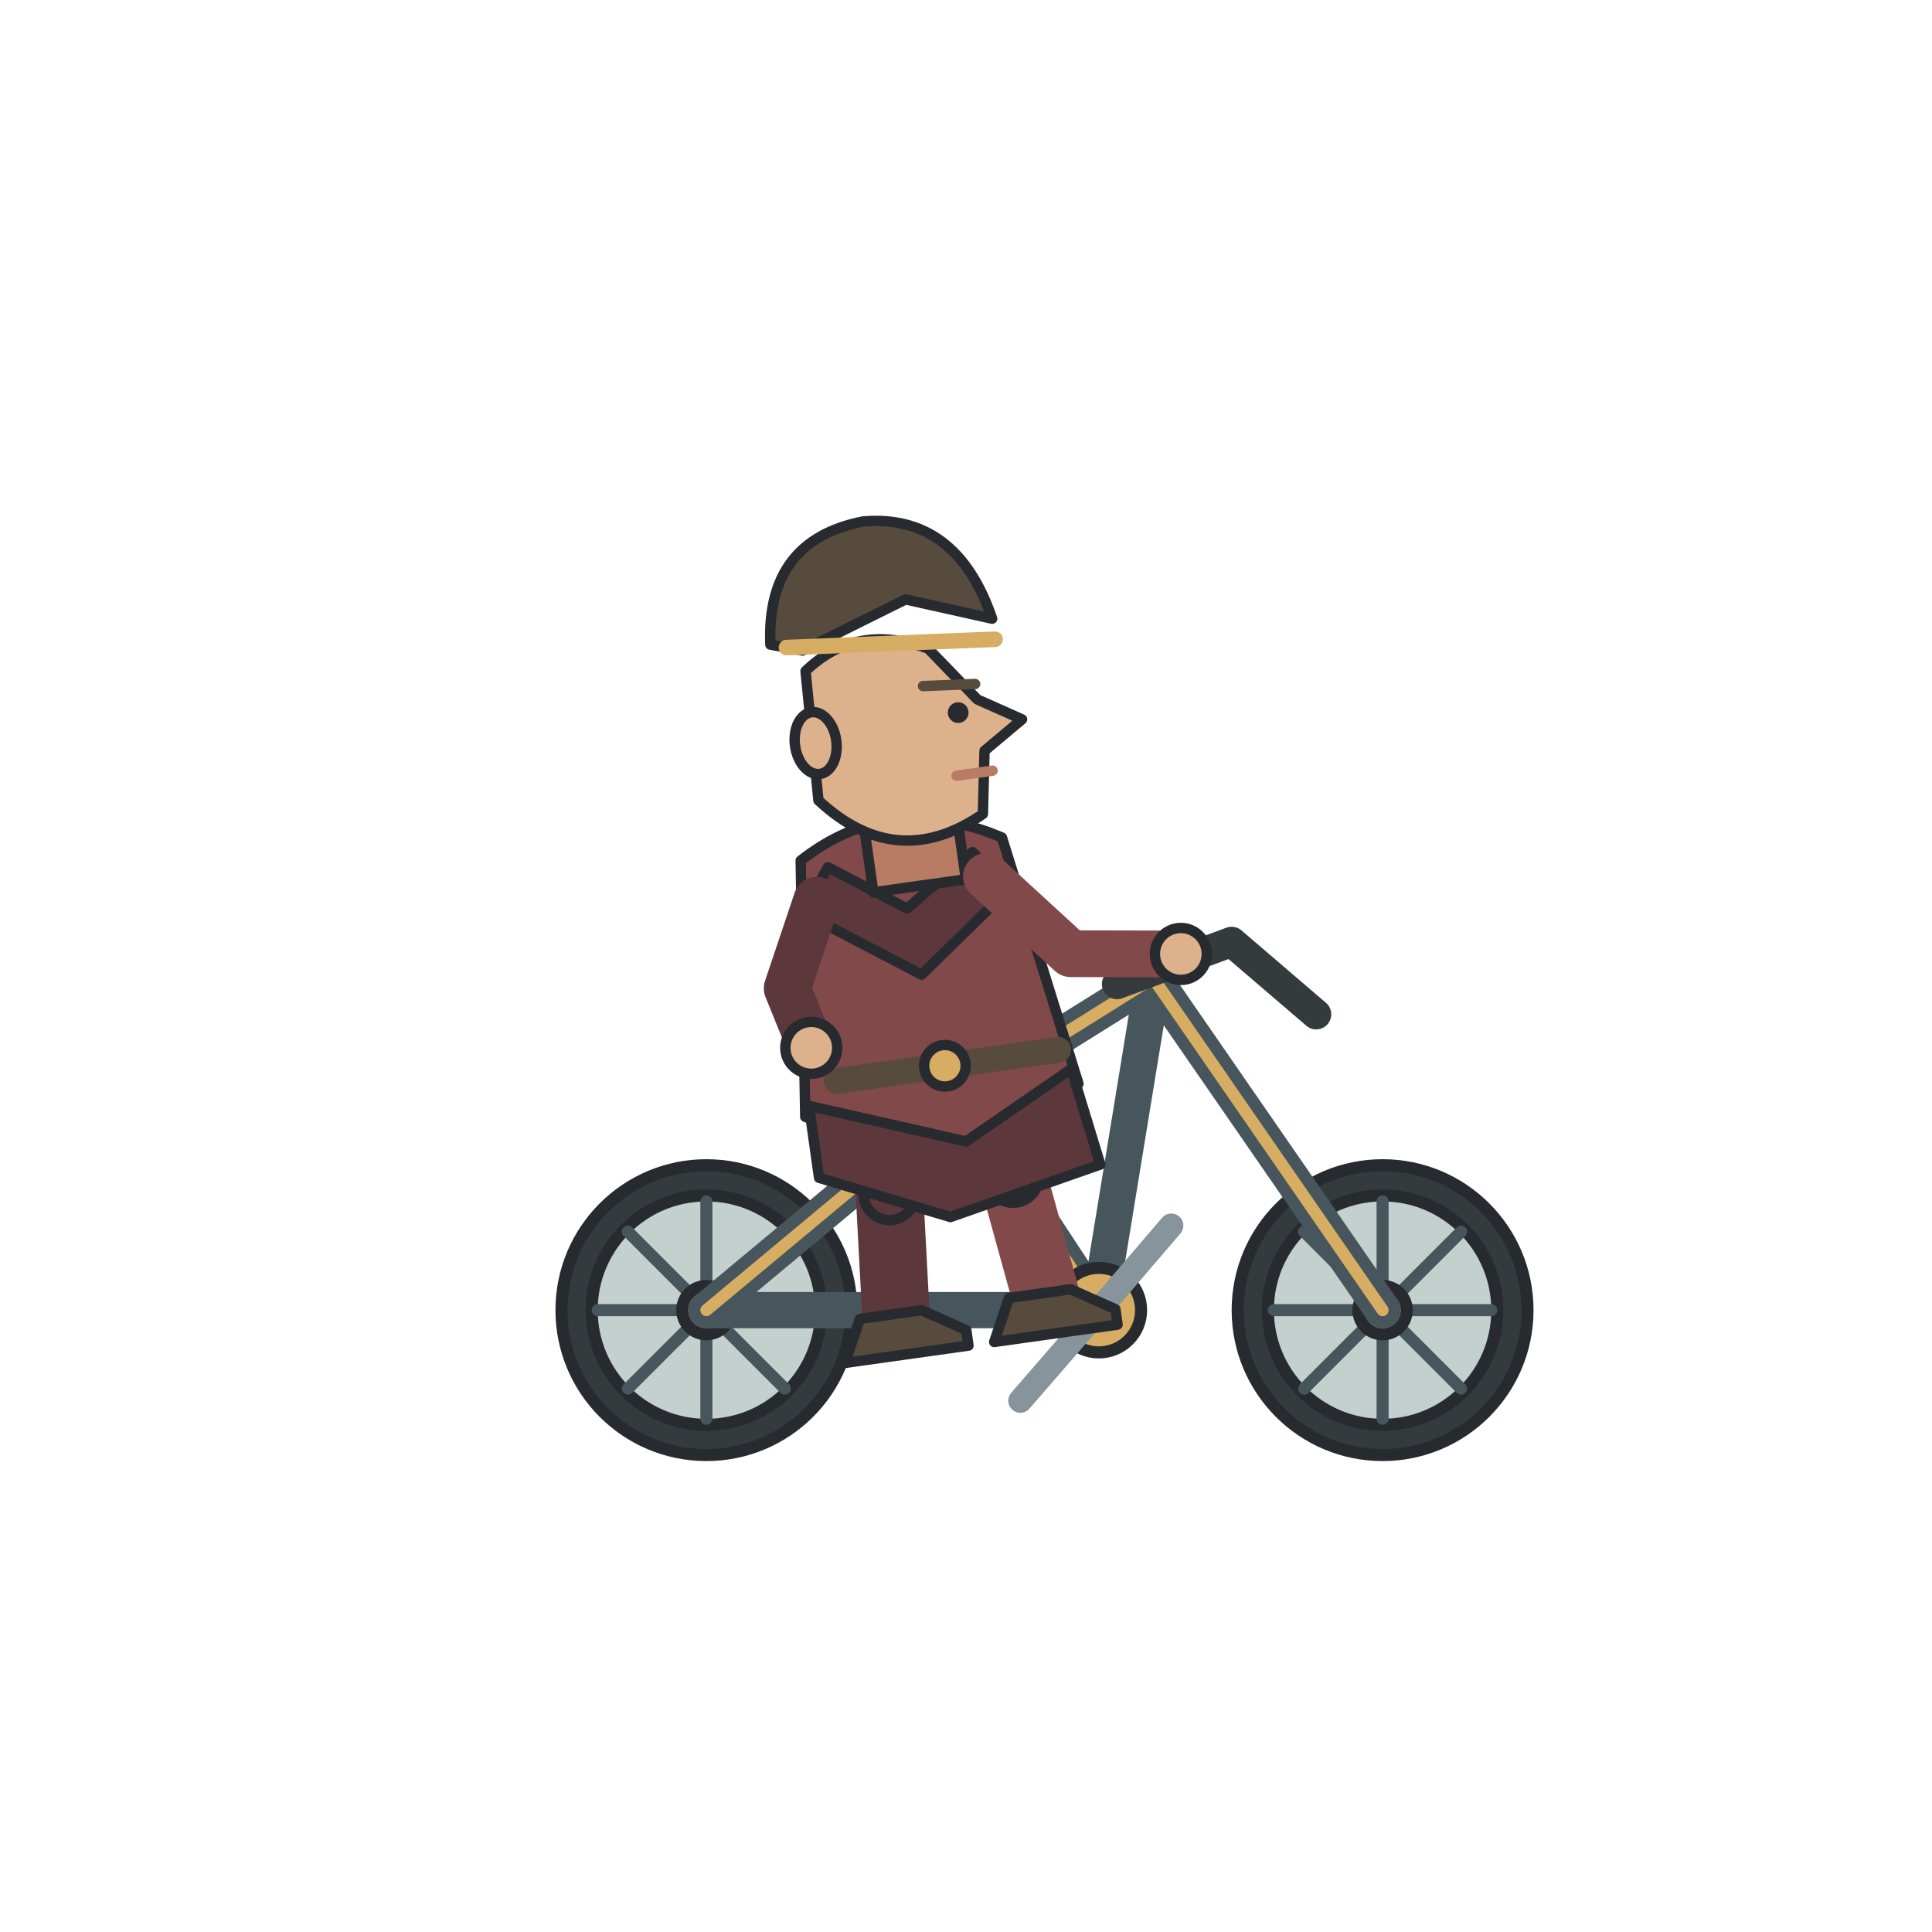
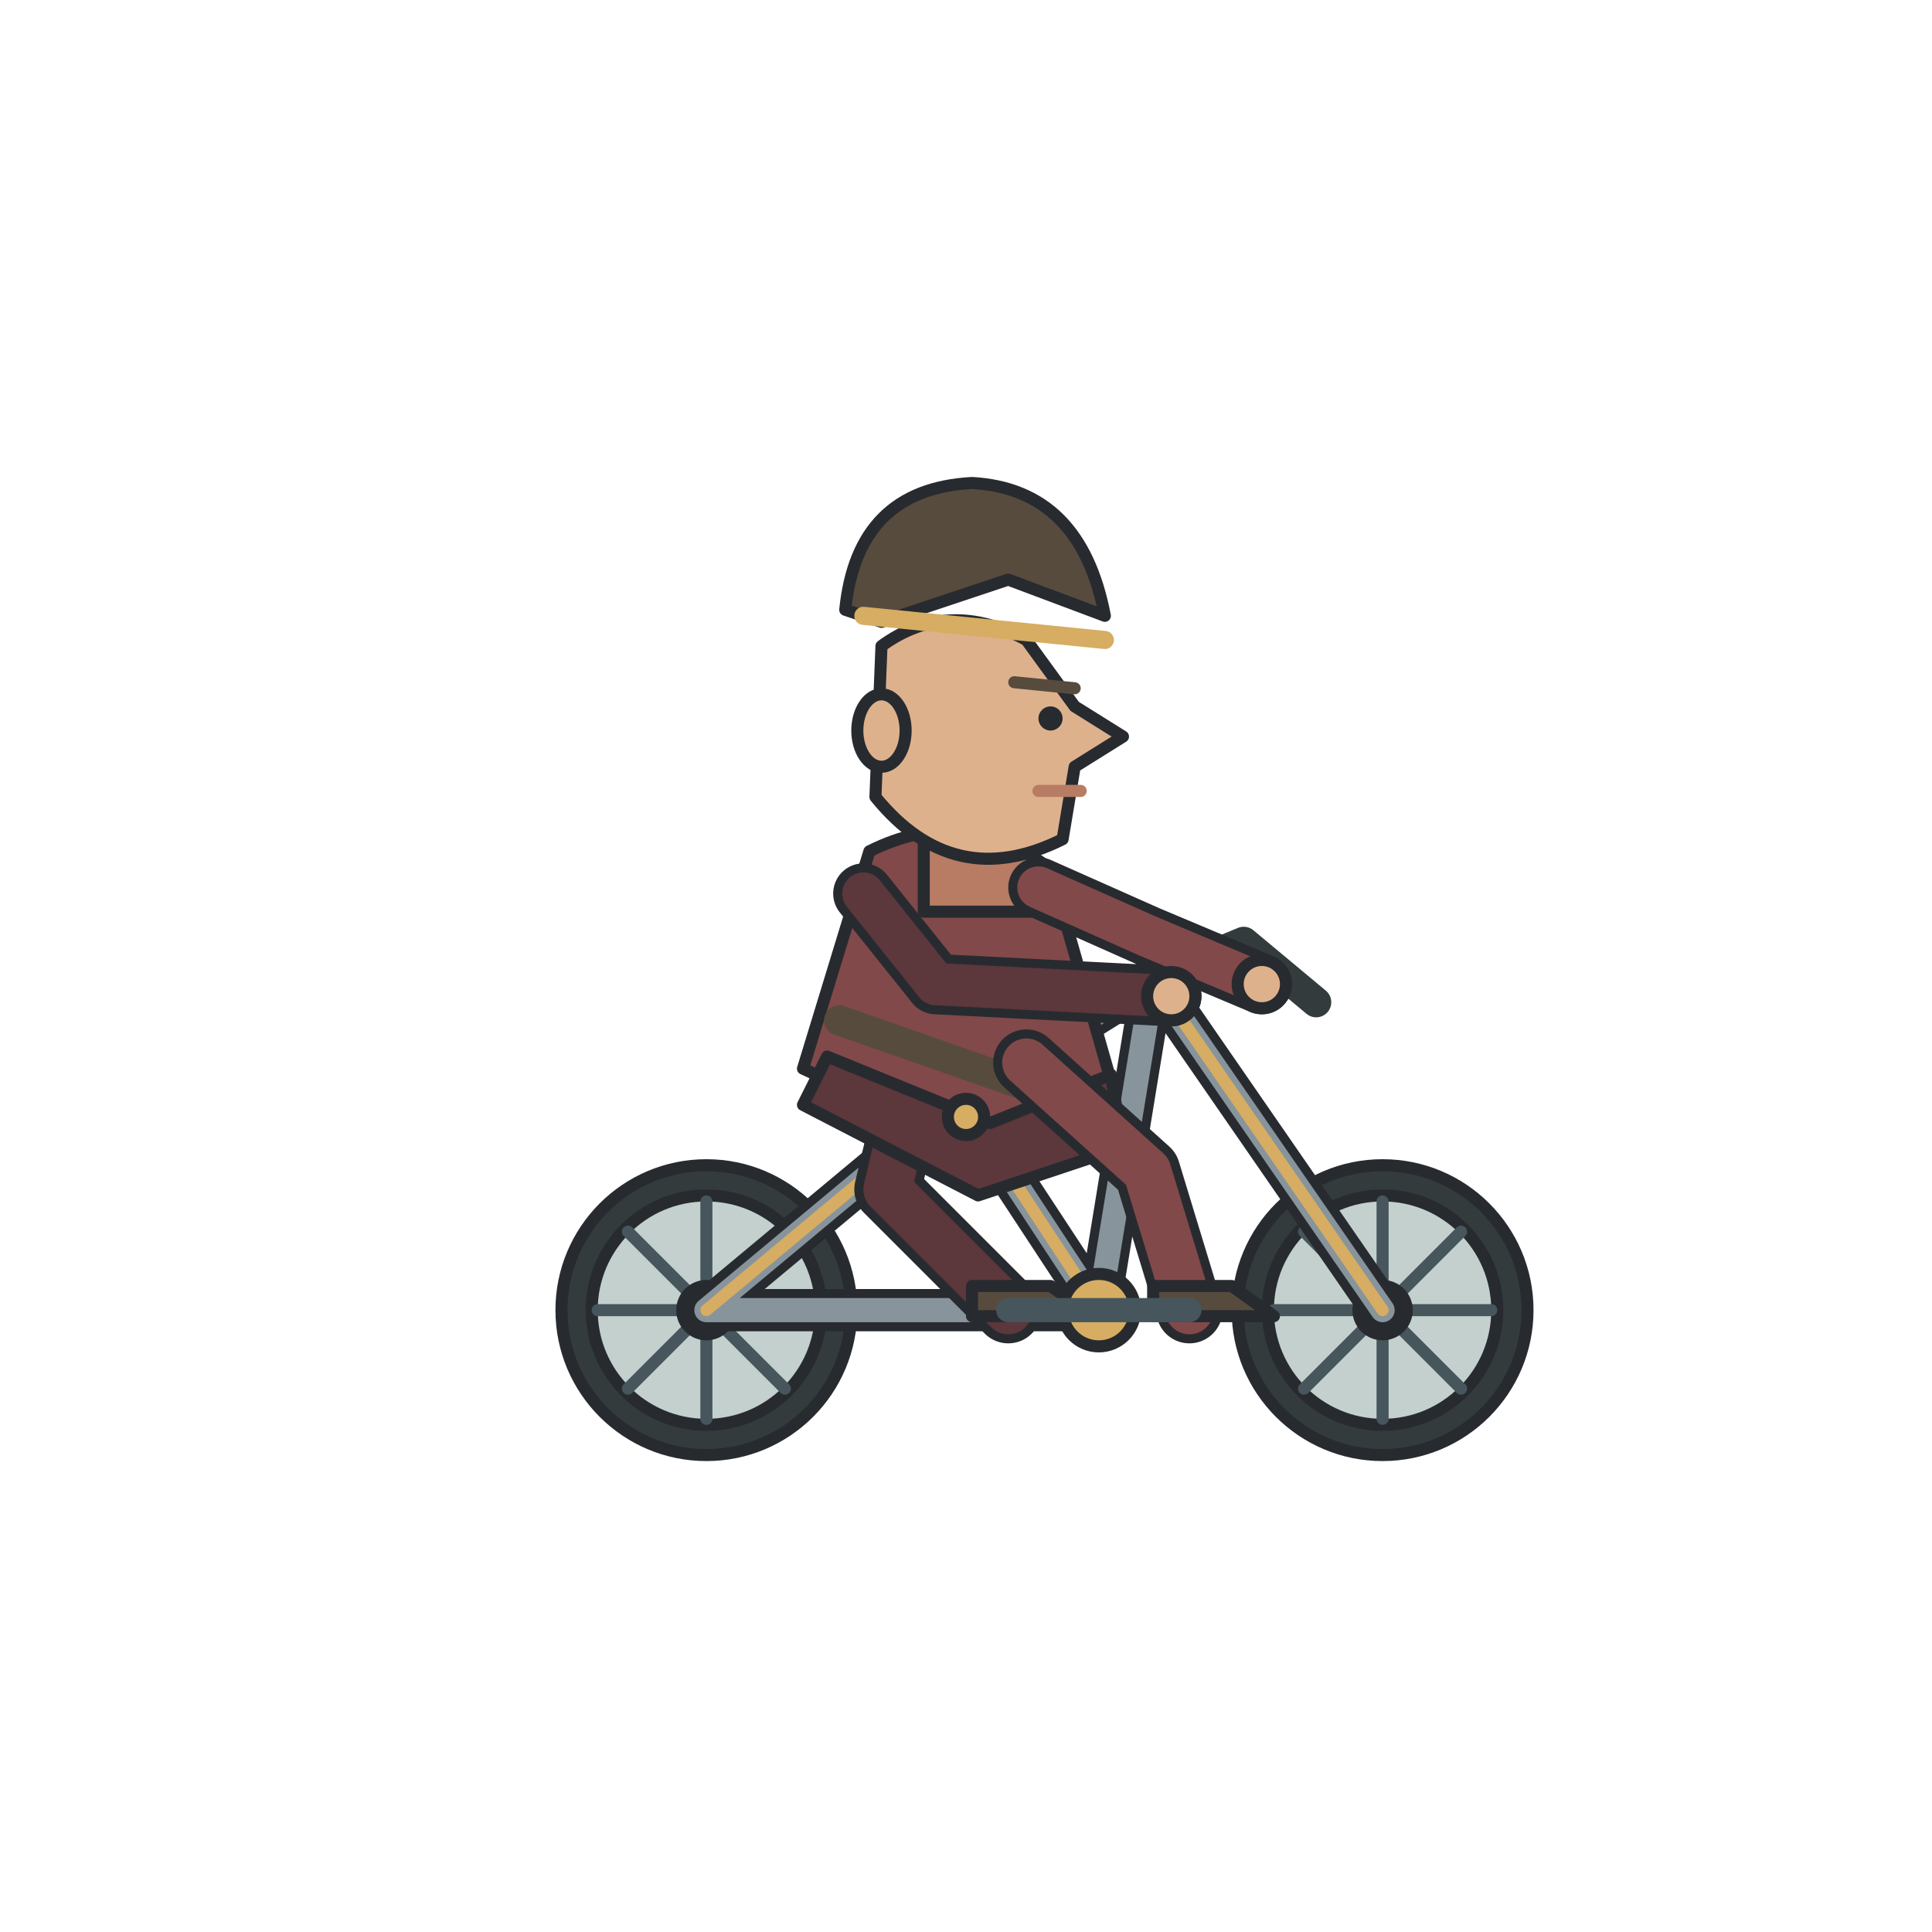
<svg xmlns="http://www.w3.org/2000/svg" width="192" height="192" viewBox="-64 0 320 192">
  <circle cx="53" cy="153" r="24" fill="#343b3d" stroke="#272b30" stroke-width="2" />
  <circle cx="53" cy="153" r="19" fill="#c4d0cd" stroke="#272b30" stroke-width="2" />
  <g transform="rotate(0 53 153)">
    <path d="M35 153h36M53 135v36M40 140l26 26M40 166l26-26" fill="none" stroke="#46565c" stroke-width="2" stroke-linejoin="round" stroke-linecap="round" />
  </g>
  <circle cx="53" cy="153" r="4" fill="#d6ad62" stroke="#272b30" stroke-width="2" />
  <circle cx="165" cy="153" r="24" fill="#343b3d" stroke="#272b30" stroke-width="2" />
  <circle cx="165" cy="153" r="19" fill="#c4d0cd" stroke="#272b30" stroke-width="2" />
  <g transform="rotate(0 165 153)">
    <path d="M147 153h36M165 135v36M152 140l26 26M152 166l26-26" fill="none" stroke="#46565c" stroke-width="2" stroke-linejoin="round" stroke-linecap="round" />
  </g>
  <circle cx="165" cy="153" r="4" fill="#d6ad62" stroke="#272b30" stroke-width="2" />
-   <path d="M53 153L95 118 118 153 53 153M95 118l32-20 38 55M118 153l9-55" fill="none" stroke="#46565c" stroke-width="6" stroke-linejoin="round" stroke-linecap="round" />
+   <path d="M53 153L95 118 118 153 53 153M95 118l32-20 38 55M118 153l9-55" fill="none" stroke="#272b30" stroke-width="7" stroke-linejoin="round" stroke-linecap="round" />
+   <path d="M53 153L95 118 118 153 53 153M95 118l32-20 38 55M118 153l9-55" fill="none" stroke="#87949b" stroke-width="4" stroke-linejoin="round" stroke-linecap="round" />
  <path d="M53 153L95 118 118 153M95 118l32-20 38 55" fill="none" stroke="#d6ad62" stroke-width="2" stroke-linejoin="round" stroke-linecap="round" />
-   <path d="M83 113h23M121 99l19-7 14 12" fill="none" stroke="#343b3d" stroke-width="5" stroke-linejoin="round" stroke-linecap="round" />
-   <circle cx="118" cy="153" r="7" fill="#d6ad62" stroke="#272b30" stroke-width="2" />
-   <path d="M118 153l-13 15M118 153l12-14" fill="none" stroke="#87949b" stroke-width="4" stroke-linejoin="round" stroke-linecap="round" />
-   <g transform="translate(8 7) scale(.86) rotate(-8 96 121)">
-     <g transform="scale(1)">
-       <path d="M84 123L84 146 82 169" fill="none" stroke="#5c373b" stroke-width="13" stroke-linejoin="round" stroke-linecap="round" />
-       <circle cx="84" cy="146" r="5" fill="#5c373b" stroke="#272b30" stroke-width="2" />
-       <path d="M75 169h12l8 5v3h-24z" fill="#574b3e" stroke="#272b30" stroke-width="2" stroke-linejoin="round" stroke-linecap="round" />
-       <path d="M108 123L108 146 111 169" fill="none" stroke="#82494a" stroke-width="13" stroke-linejoin="round" stroke-linecap="round" />
-       <circle cx="108" cy="146" r="5" fill="#82494a" stroke="#272b30" stroke-width="2" />
-       <path d="M104 169h12l8 5v3h-24z" fill="#574b3e" stroke="#272b30" stroke-width="2" stroke-linejoin="round" stroke-linecap="round" />
-     </g>
-     <g transform="translate(0 0)">
-       <path d="M76 80q19-11 39 1l8 49-23 15-30-16z" fill="#82494a" stroke="#272b30" stroke-width="2" stroke-linejoin="round" stroke-linecap="round" />
-       <path d="M71 127l29 11 22-11 3 19-30 6-24-11z" fill="#5c373b" stroke="#272b30" stroke-width="2" stroke-linejoin="round" stroke-linecap="round" />
-       <path d="M81 82l14 10 14-9 6 8-19 14-21-15z" fill="#5c373b" stroke="#272b30" stroke-width="2" stroke-linejoin="round" stroke-linecap="round" />
-       <path d="M77 123h43" fill="none" stroke="#574b3e" stroke-width="5" stroke-linejoin="round" stroke-linecap="round" />
-       <circle cx="98" cy="123" r="4" fill="#d6ad62" stroke="#272b30" stroke-width="2" />
-     </g>
-     <g transform="translate(0 0)">
-       <path d="M89 72h18v16H89z" fill="#b77c63" stroke="#272b30" stroke-width="2" stroke-linejoin="round" stroke-linecap="round" />
-       <path d="M82 44q11-8 24-1l8 11 8 5-8 5-2 12q-18 9-31-7z" fill="#deb18d" stroke="#272b30" stroke-width="2" stroke-linejoin="round" stroke-linecap="round" />
-       <ellipse cx="82" cy="58" rx="4" ry="6" fill="#deb18d" stroke="#272b30" stroke-width="2" />
-       <path d="M104 50l10 1" fill="none" stroke="#574b3e" stroke-width="2" stroke-linejoin="round" stroke-linecap="round" />
-       <ellipse cx="110" cy="56" rx="2" ry="2" fill="#272b30" stroke="none" stroke-width="2" />
-       <path d="M108 68h7" fill="none" stroke="#b77c63" stroke-width="2" stroke-linejoin="round" stroke-linecap="round" />
-       <path d="M76 38q2-20 21-21 18 1 22 22l-16-6-21 7z" fill="#574b3e" stroke="#272b30" stroke-width="2" stroke-linejoin="round" stroke-linecap="round" />
-       <path d="M79 39l40 4" fill="none" stroke="#d6ad62" stroke-width="3" stroke-linejoin="round" stroke-linecap="round" />
-     </g>
-     <path d="M78 88L70 104 73 116" fill="none" stroke="#5c373b" stroke-width="9" stroke-linejoin="round" stroke-linecap="round" />
-     <path d="M111 88L125 105 146 108" fill="none" stroke="#82494a" stroke-width="9" stroke-linejoin="round" stroke-linecap="round" />
-     <circle cx="73" cy="116" r="5" fill="#deb18d" stroke="#272b30" stroke-width="2" />
-     <circle cx="146" cy="108" r="5" fill="#deb18d" stroke="#272b30" stroke-width="2" />
+   <path d="M88 112L83 133 103 153" fill="none" stroke="#272b30" stroke-width="11" stroke-linejoin="round" stroke-linecap="round" />
+   <path d="M88 112L83 133 103 153" fill="none" stroke="#5c373b" stroke-width="8" stroke-linejoin="round" stroke-linecap="round" />
+   <path d="M97 149h13l7 5h-20z" fill="#574b3e" stroke="#272b30" stroke-width="2" stroke-linejoin="round" stroke-linecap="round" />
+   <path d="M83 113h23M125 99l17-7 12 10" fill="none" stroke="#343b3d" stroke-width="5" stroke-linejoin="round" stroke-linecap="round" />
+   <path d="M80 77q16-8 30 3l10 35-23 11-28-13z" fill="#82494a" stroke="#272b30" stroke-width="2" stroke-linejoin="round" stroke-linecap="round" />
+   <path d="M73 111l27 11 20-8 2 12-24 8-29-15z" fill="#5c373b" stroke="#272b30" stroke-width="2" stroke-linejoin="round" stroke-linecap="round" />
+   <path d="M75 105l40 14" fill="none" stroke="#574b3e" stroke-width="5" stroke-linejoin="round" stroke-linecap="round" />
+   <circle cx="96" cy="121" r="3" fill="#d6ad62" stroke="#272b30" stroke-width="2" />
+   <g transform="translate(0 -1)">
+     <path d="M89 72h18v16H89z" fill="#b77c63" stroke="#272b30" stroke-width="2" stroke-linejoin="round" stroke-linecap="round" />
+     <path d="M82 44q11-8 24-1l8 11 8 5-8 5-2 12q-18 9-31-7z" fill="#deb18d" stroke="#272b30" stroke-width="2" stroke-linejoin="round" stroke-linecap="round" />
+     <ellipse cx="82" cy="58" rx="4" ry="6" fill="#deb18d" stroke="#272b30" stroke-width="2" />
+     <path d="M104 50l10 1" fill="none" stroke="#574b3e" stroke-width="2" stroke-linejoin="round" stroke-linecap="round" />
+     <ellipse cx="110" cy="56" rx="2" ry="2" fill="#272b30" stroke="none" stroke-width="2" />
+     <path d="M108 68h7" fill="none" stroke="#b77c63" stroke-width="2" stroke-linejoin="round" stroke-linecap="round" />
+     <path d="M76 38q2-20 21-21 18 1 22 22l-16-6-21 7z" fill="#574b3e" stroke="#272b30" stroke-width="2" stroke-linejoin="round" stroke-linecap="round" />
+     <path d="M79 39l40 4" fill="none" stroke="#d6ad62" stroke-width="3" stroke-linejoin="round" stroke-linecap="round" />
  </g>
+   <path d="M79 84L91 99 130 101" fill="none" stroke="#272b30" stroke-width="10" stroke-linejoin="round" stroke-linecap="round" />
+   <path d="M79 84L91 99 130 101" fill="none" stroke="#5c373b" stroke-width="7" stroke-linejoin="round" stroke-linecap="round" />
+   <path d="M108 83L126 91 145 99" fill="none" stroke="#272b30" stroke-width="10" stroke-linejoin="round" stroke-linecap="round" />
+   <path d="M108 83L126 91 145 99" fill="none" stroke="#82494a" stroke-width="7" stroke-linejoin="round" stroke-linecap="round" />
+   <path d="M106 112L126 130 133 153" fill="none" stroke="#272b30" stroke-width="11" stroke-linejoin="round" stroke-linecap="round" />
+   <path d="M106 112L126 130 133 153" fill="none" stroke="#82494a" stroke-width="8" stroke-linejoin="round" stroke-linecap="round" />
+   <path d="M127 149h13l7 5h-20z" fill="#574b3e" stroke="#272b30" stroke-width="2" stroke-linejoin="round" stroke-linecap="round" />
+   <circle cx="130" cy="101" r="4" fill="#deb18d" stroke="#272b30" stroke-width="2" />
+   <circle cx="145" cy="99" r="4" fill="#deb18d" stroke="#272b30" stroke-width="2" />
+   <circle cx="118" cy="153" r="6" fill="#d6ad62" stroke="#272b30" stroke-width="2" />
+   <path d="M118 153L103 153M118 153L133 153" fill="none" stroke="#46565c" stroke-width="4" stroke-linejoin="round" stroke-linecap="round" />
</svg>
